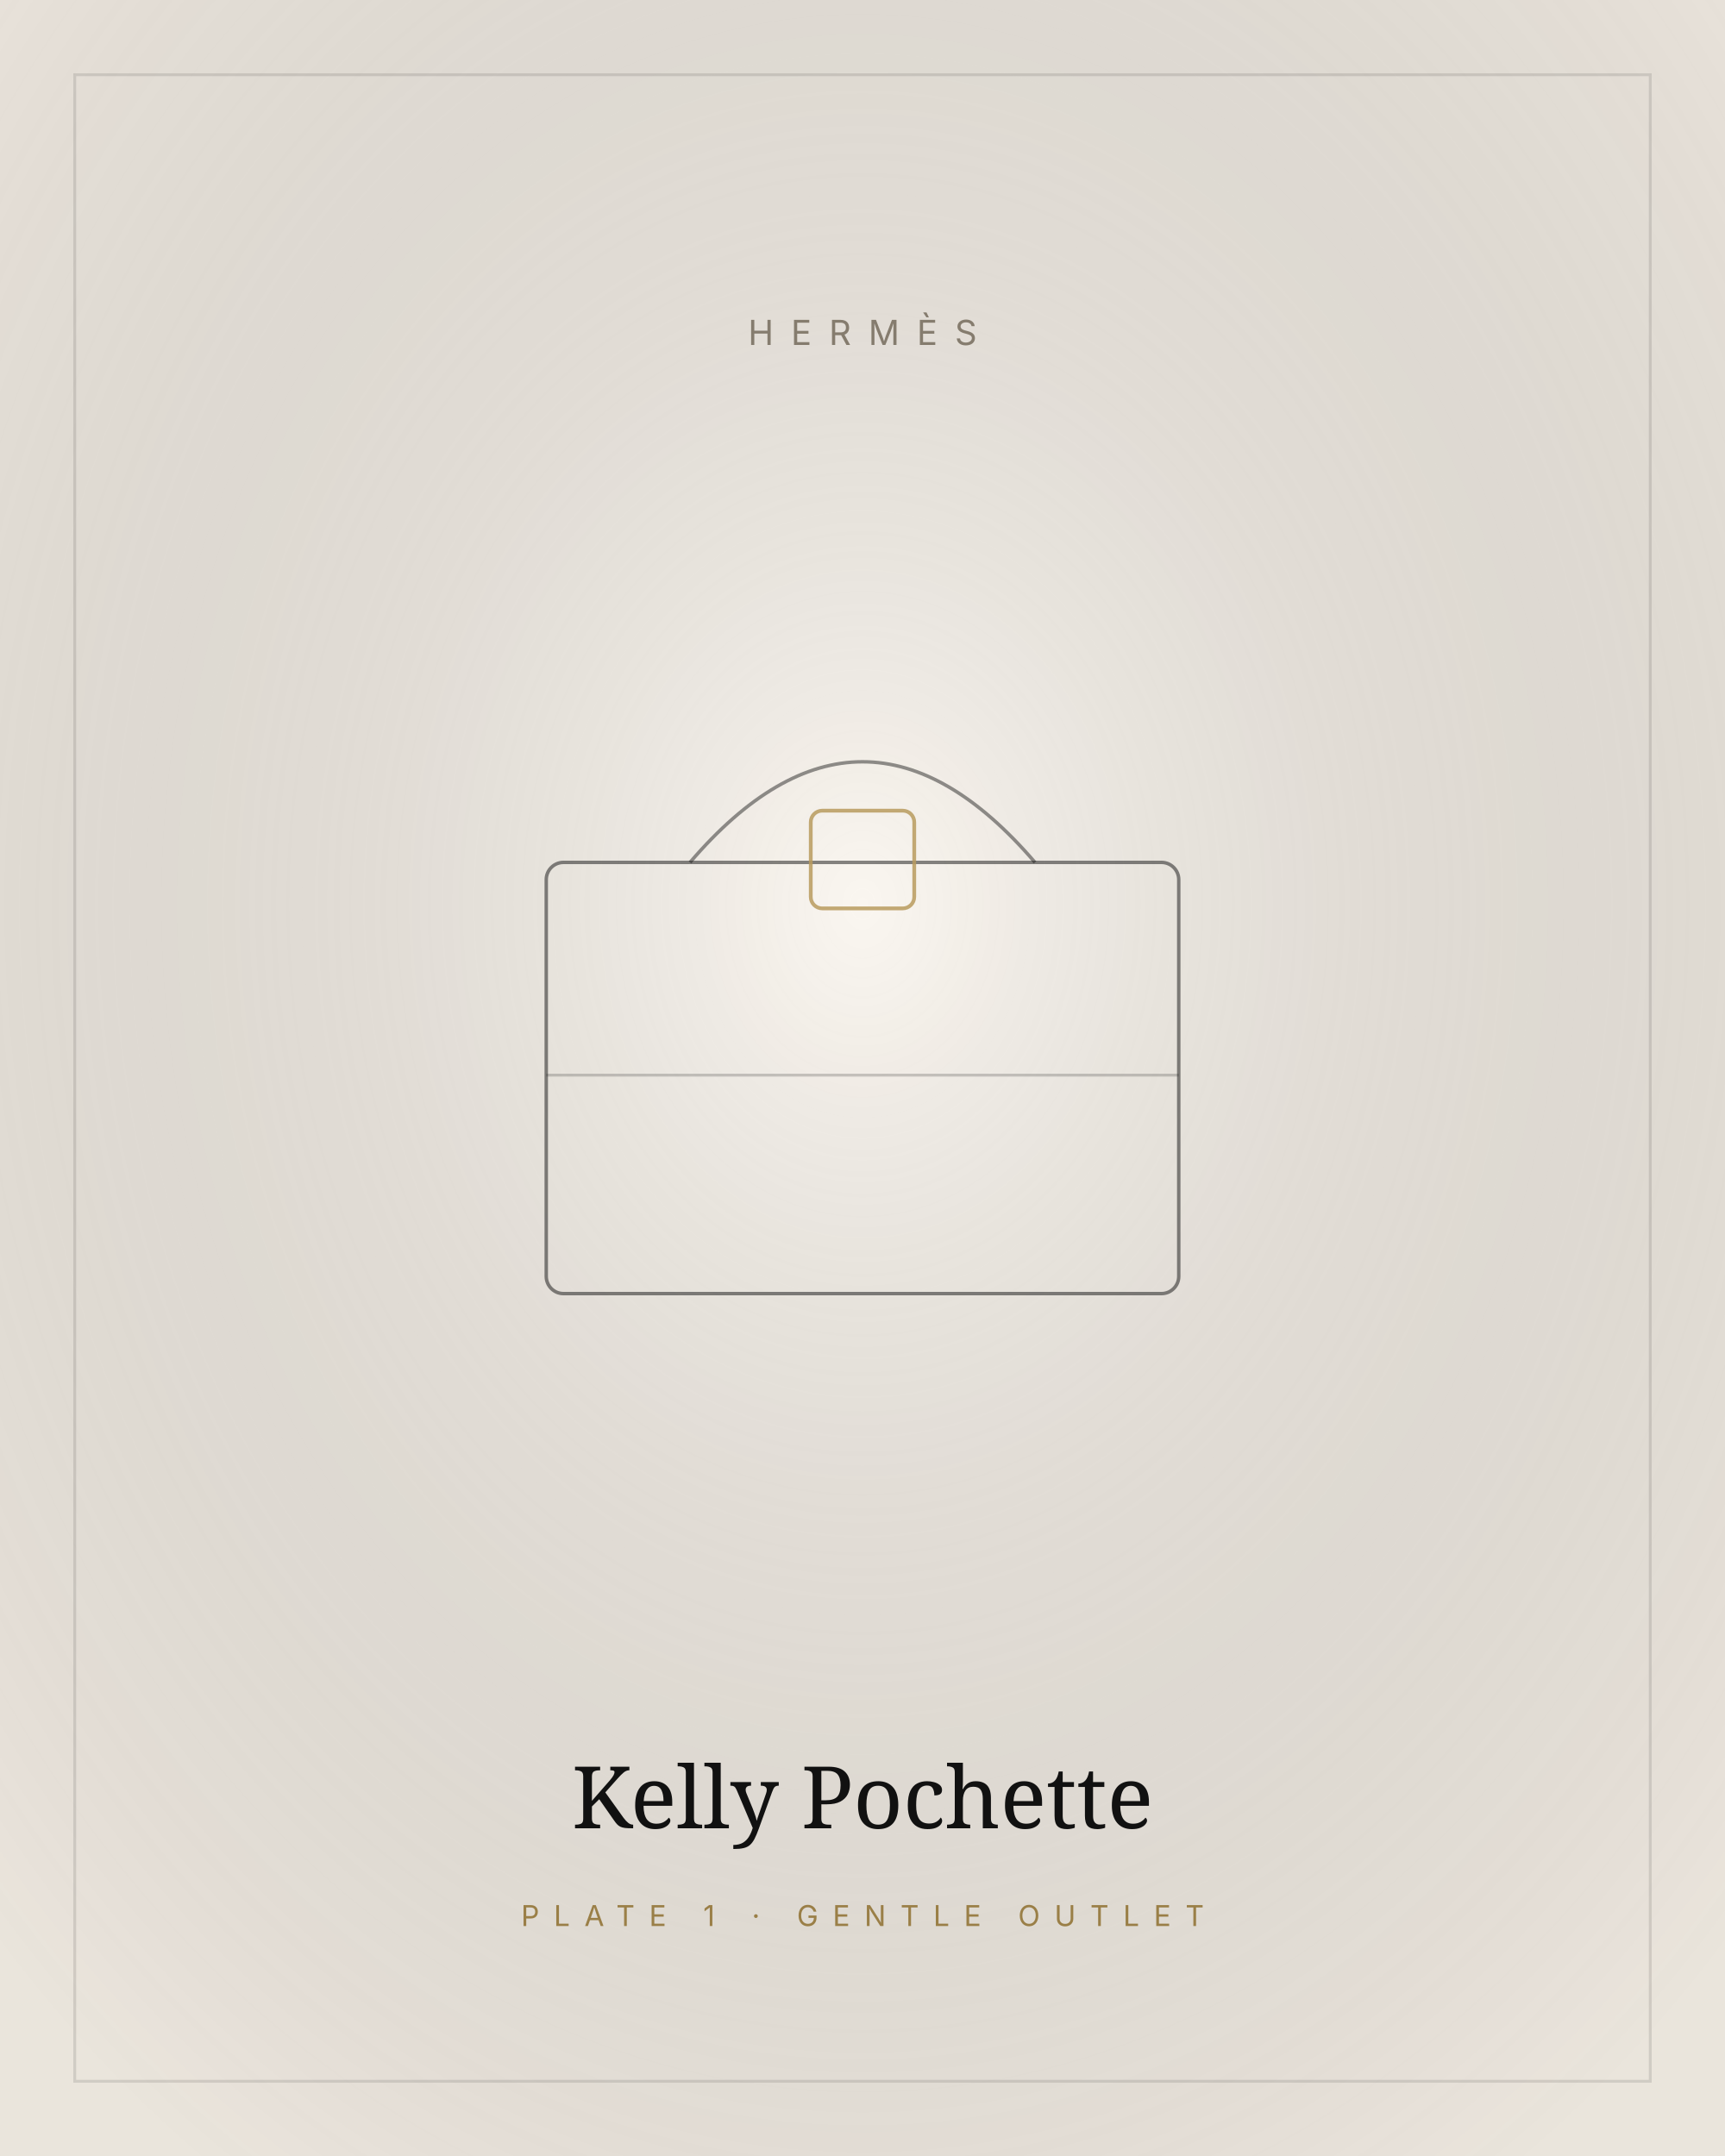
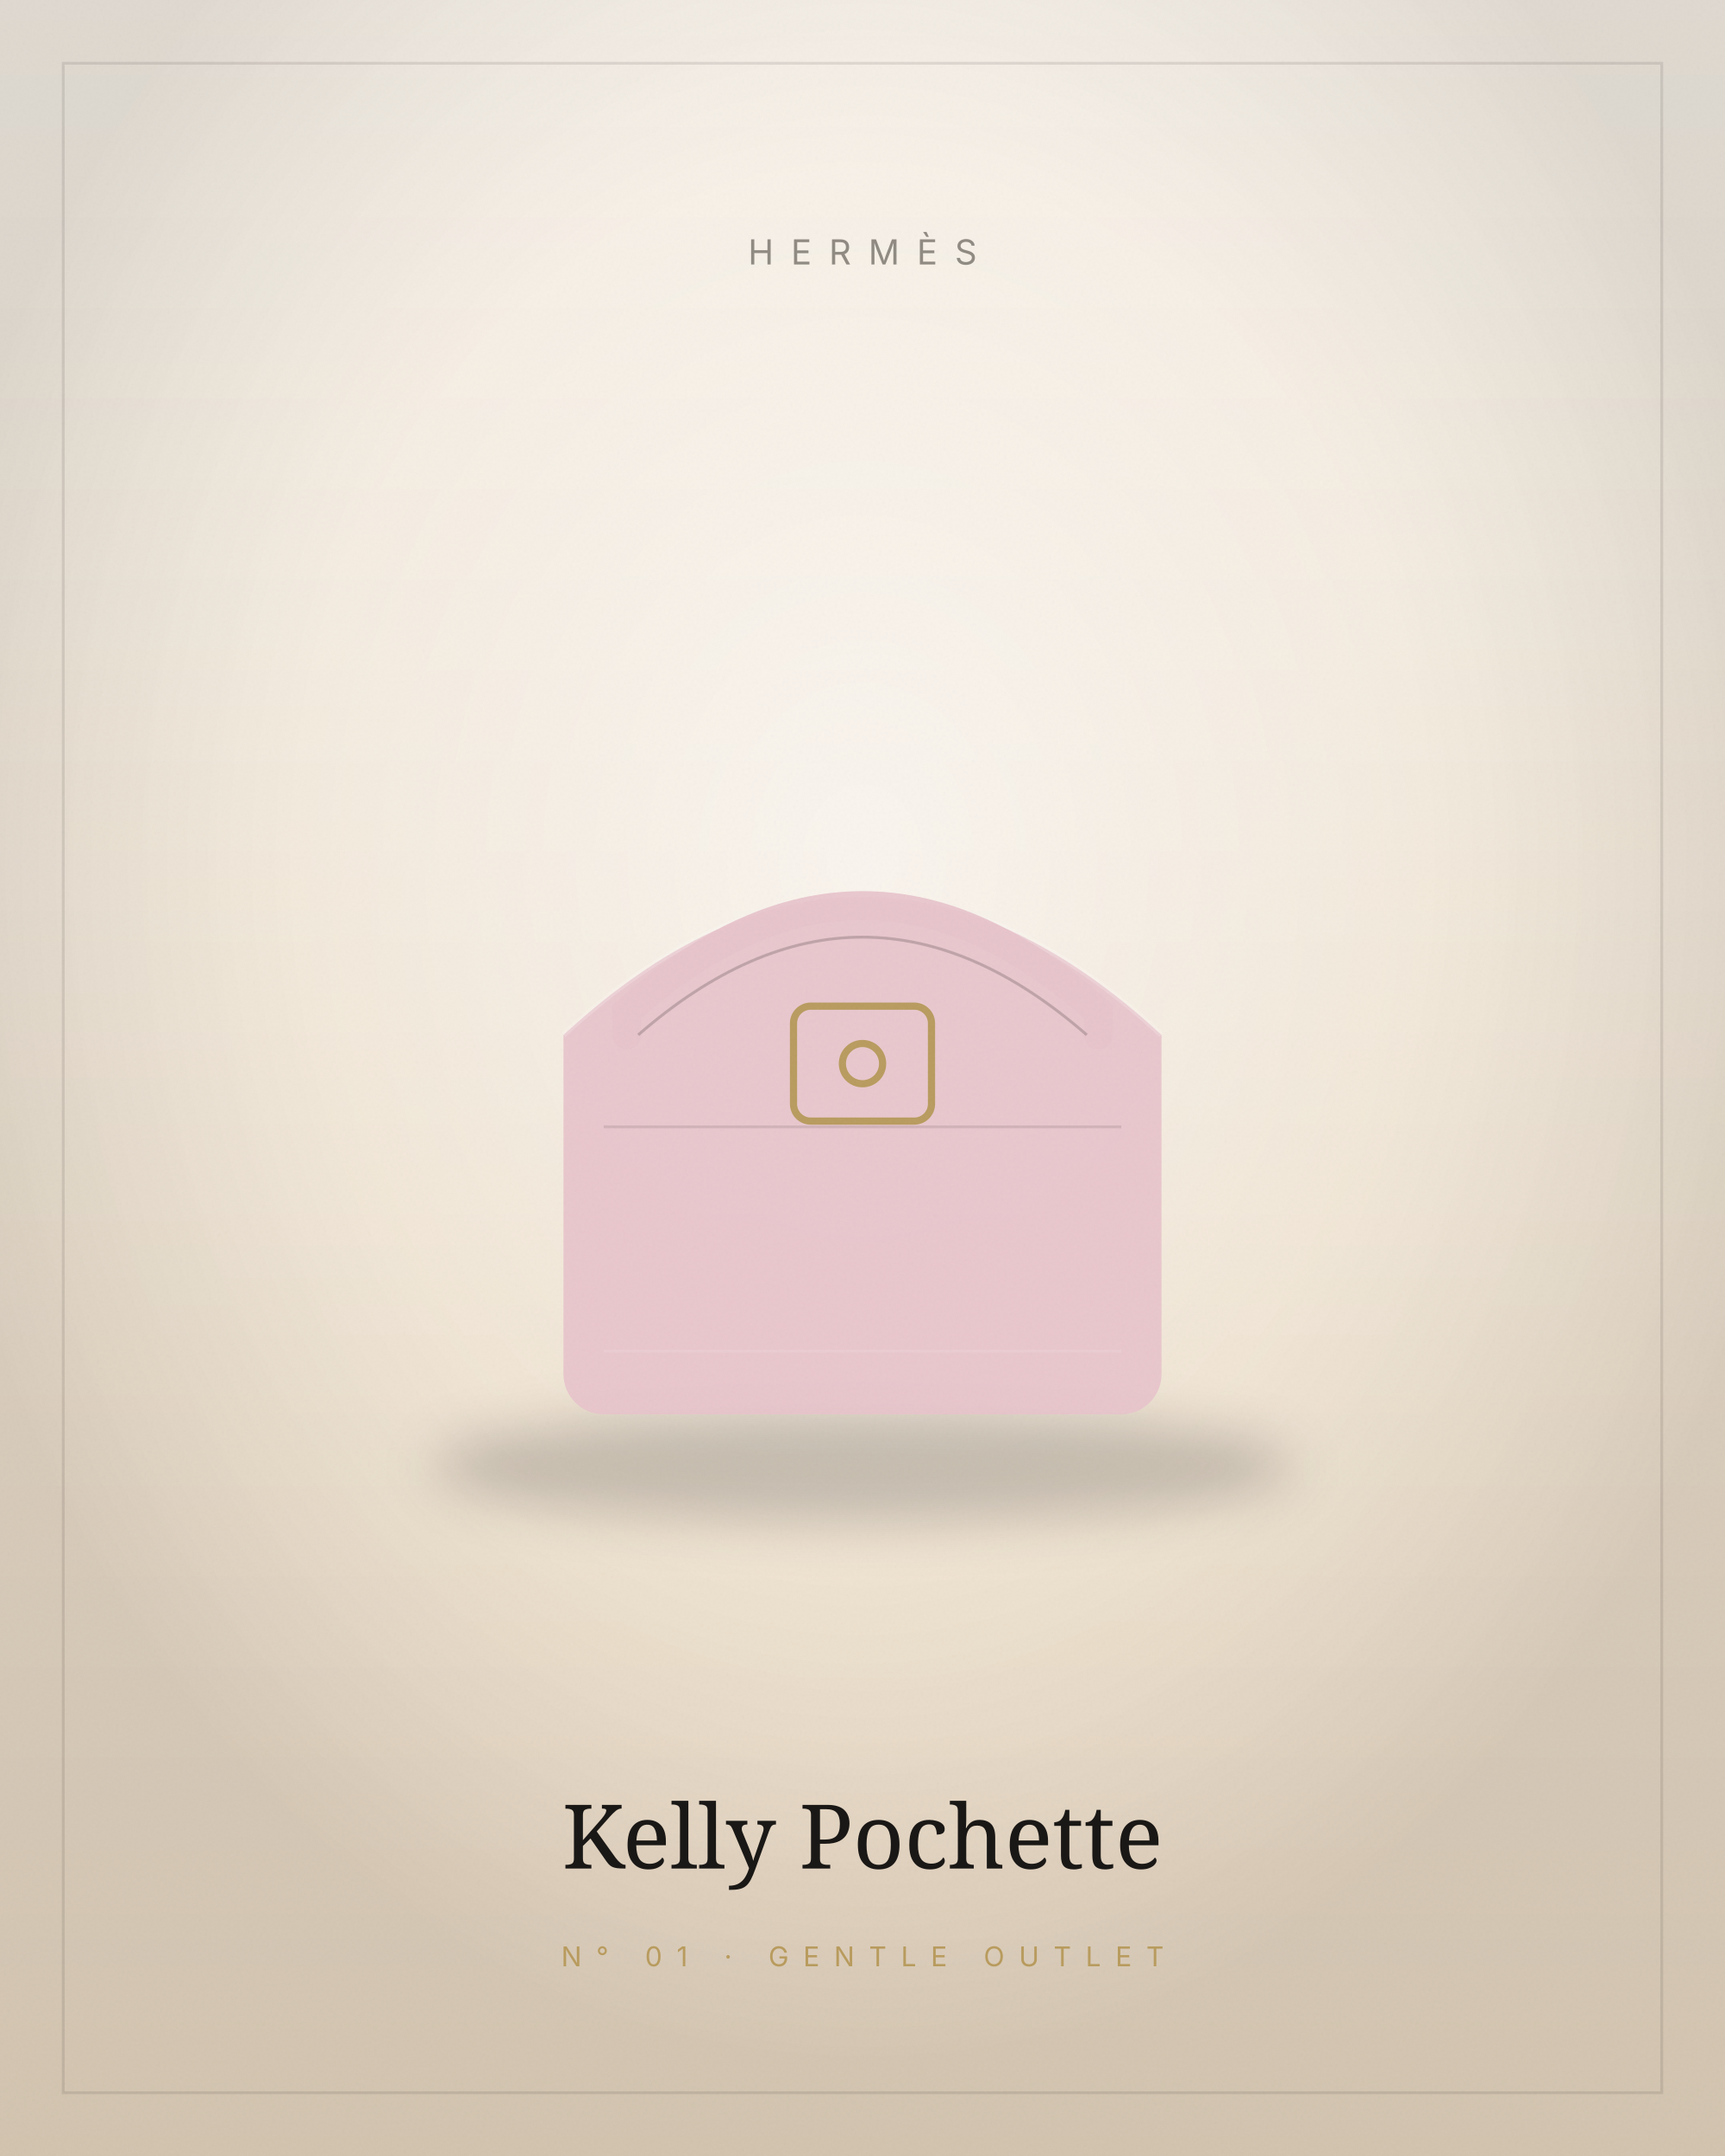
<svg xmlns="http://www.w3.org/2000/svg" width="600" height="750" viewBox="0 0 600 750">
  <defs>
-     <radialGradient id="v" cx="50%" cy="42%" r="70%">
-       <stop offset="0" stop-color="#ffffff" stop-opacity="0.35" />
-       <stop offset="1" stop-color="#000000" stop-opacity="0.05" />
+     <linearGradient id="bg" x1="0" y1="0" x2="0" y2="1">
+       <stop offset="0" stop-color="#f7f1e8" />
+       <stop offset="1" stop-color="#ead9c2" />
+     </linearGradient>
+     <radialGradient id="spot" cx="50%" cy="40%" r="55%">
+       <stop offset="0" stop-color="#ffffff" stop-opacity="0.55" />
+       <stop offset="0.6" stop-color="#ffffff" stop-opacity="0.08" />
+       <stop offset="1" stop-color="#000000" stop-opacity="0.10" />
    </radialGradient>
+     <filter id="soft" x="-50%" y="-50%" width="200%" height="200%">
+       <feGaussianBlur stdDeviation="9" />
+     </filter>
+     <filter id="grain">
+       <feTurbulence type="fractalNoise" baseFrequency="0.9" numOctaves="2" stitchTiles="stitch" />
+       <feColorMatrix type="saturate" values="0" />
+     </filter>
  </defs>
-   <rect width="600" height="750" fill="#f7f1e8" />
-   <rect width="600" height="750" fill="url(#v)" />
-   <rect x="26" y="26" width="548" height="698" fill="none" stroke="rgba(17,17,17,0.12)" />
-   <rect x="190" y="300" width="220" height="150" rx="6" fill="none" stroke="rgba(17,17,17,0.5)" stroke-width="1.2" />
-   <path d="M240 300 q60 -70 120 0" fill="none" stroke="rgba(17,17,17,0.45)" stroke-width="1.2" />
-   <rect x="282" y="282" width="36" height="34" rx="4" fill="none" stroke="rgba(184,155,94,0.85)" stroke-width="1.3" />
-   <line x1="190" y1="374" x2="410" y2="374" stroke="rgba(17,17,17,0.2)" />
-   <text x="300" y="120" text-anchor="middle" font-family="Inter, Helvetica, sans-serif" font-size="12" fill="#857c6e" letter-spacing="6">HERMÈS</text>
-   <text x="300" y="636" text-anchor="middle" font-family="Georgia, 'Cormorant Garamond', serif" font-size="30" fill="#111111">Kelly Pochette</text>
-   <text x="300" y="670" text-anchor="middle" font-family="Inter, Helvetica, sans-serif" font-size="10" fill="#9a7f47" letter-spacing="5">PLATE 1 · GENTLE OUTLET</text>
+   <rect width="600" height="750" fill="url(#bg)" />
+   <rect width="600" height="750" fill="url(#spot)" />
+   <g>
+     <ellipse cx="300" cy="510" rx="150" ry="20" fill="rgba(20,16,10,0.18)" filter="url(#soft)" />
+     <path d="M196 360 q104 -96 208 0 v118 a14 14 0 0 1 -14 14 H210 a14 14 0 0 1 -14 -14 Z" fill="#e7c3cb" opacity="0.92" />
+     <path d="M196 360 q104 -96 208 0" fill="none" stroke="rgba(255,255,255,0.18)" stroke-width="2" />
+     <path d="M218 360 v-8 q82 -74 164 0 v8" fill="none" stroke="#e7c3cb" stroke-width="10" stroke-linecap="round" opacity="0.92" />
+     <path d="M222 360 q78 -68 156 0" fill="none" stroke="rgba(0,0,0,0.18)" stroke-width="1" />
+     <rect x="276" y="350" width="48" height="40" rx="6" fill="none" stroke="#b89b5e" stroke-width="2.5" />
+     <circle cx="300" cy="370" r="7" fill="none" stroke="#b89b5e" stroke-width="2.5" />
+     <line x1="210" y1="392" x2="390" y2="392" stroke="rgba(0,0,0,0.10)" stroke-width="1" />
+     <line x1="210" y1="470" x2="390" y2="470" stroke="rgba(255,255,255,0.10)" stroke-width="1" />
+   </g>
+   <rect width="600" height="750" filter="url(#grain)" opacity="0.05" />
+   <rect x="22" y="22" width="556" height="706" fill="none" stroke="rgba(20,16,10,0.10)" />
+   <text x="300" y="92" text-anchor="middle" font-family="Inter, Helvetica, sans-serif" font-size="12" letter-spacing="6" fill="rgba(20,16,10,0.45)">HERMÈS</text>
+   <text x="300" y="650" text-anchor="middle" font-family="Georgia, 'Cormorant Garamond', serif" font-size="31" fill="#1a1816">Kelly Pochette</text>
+   <text x="300" y="684" text-anchor="middle" font-family="Inter, Helvetica, sans-serif" font-size="9.5" letter-spacing="5" fill="#b89b5e">N° 01 · GENTLE OUTLET</text>
</svg>
